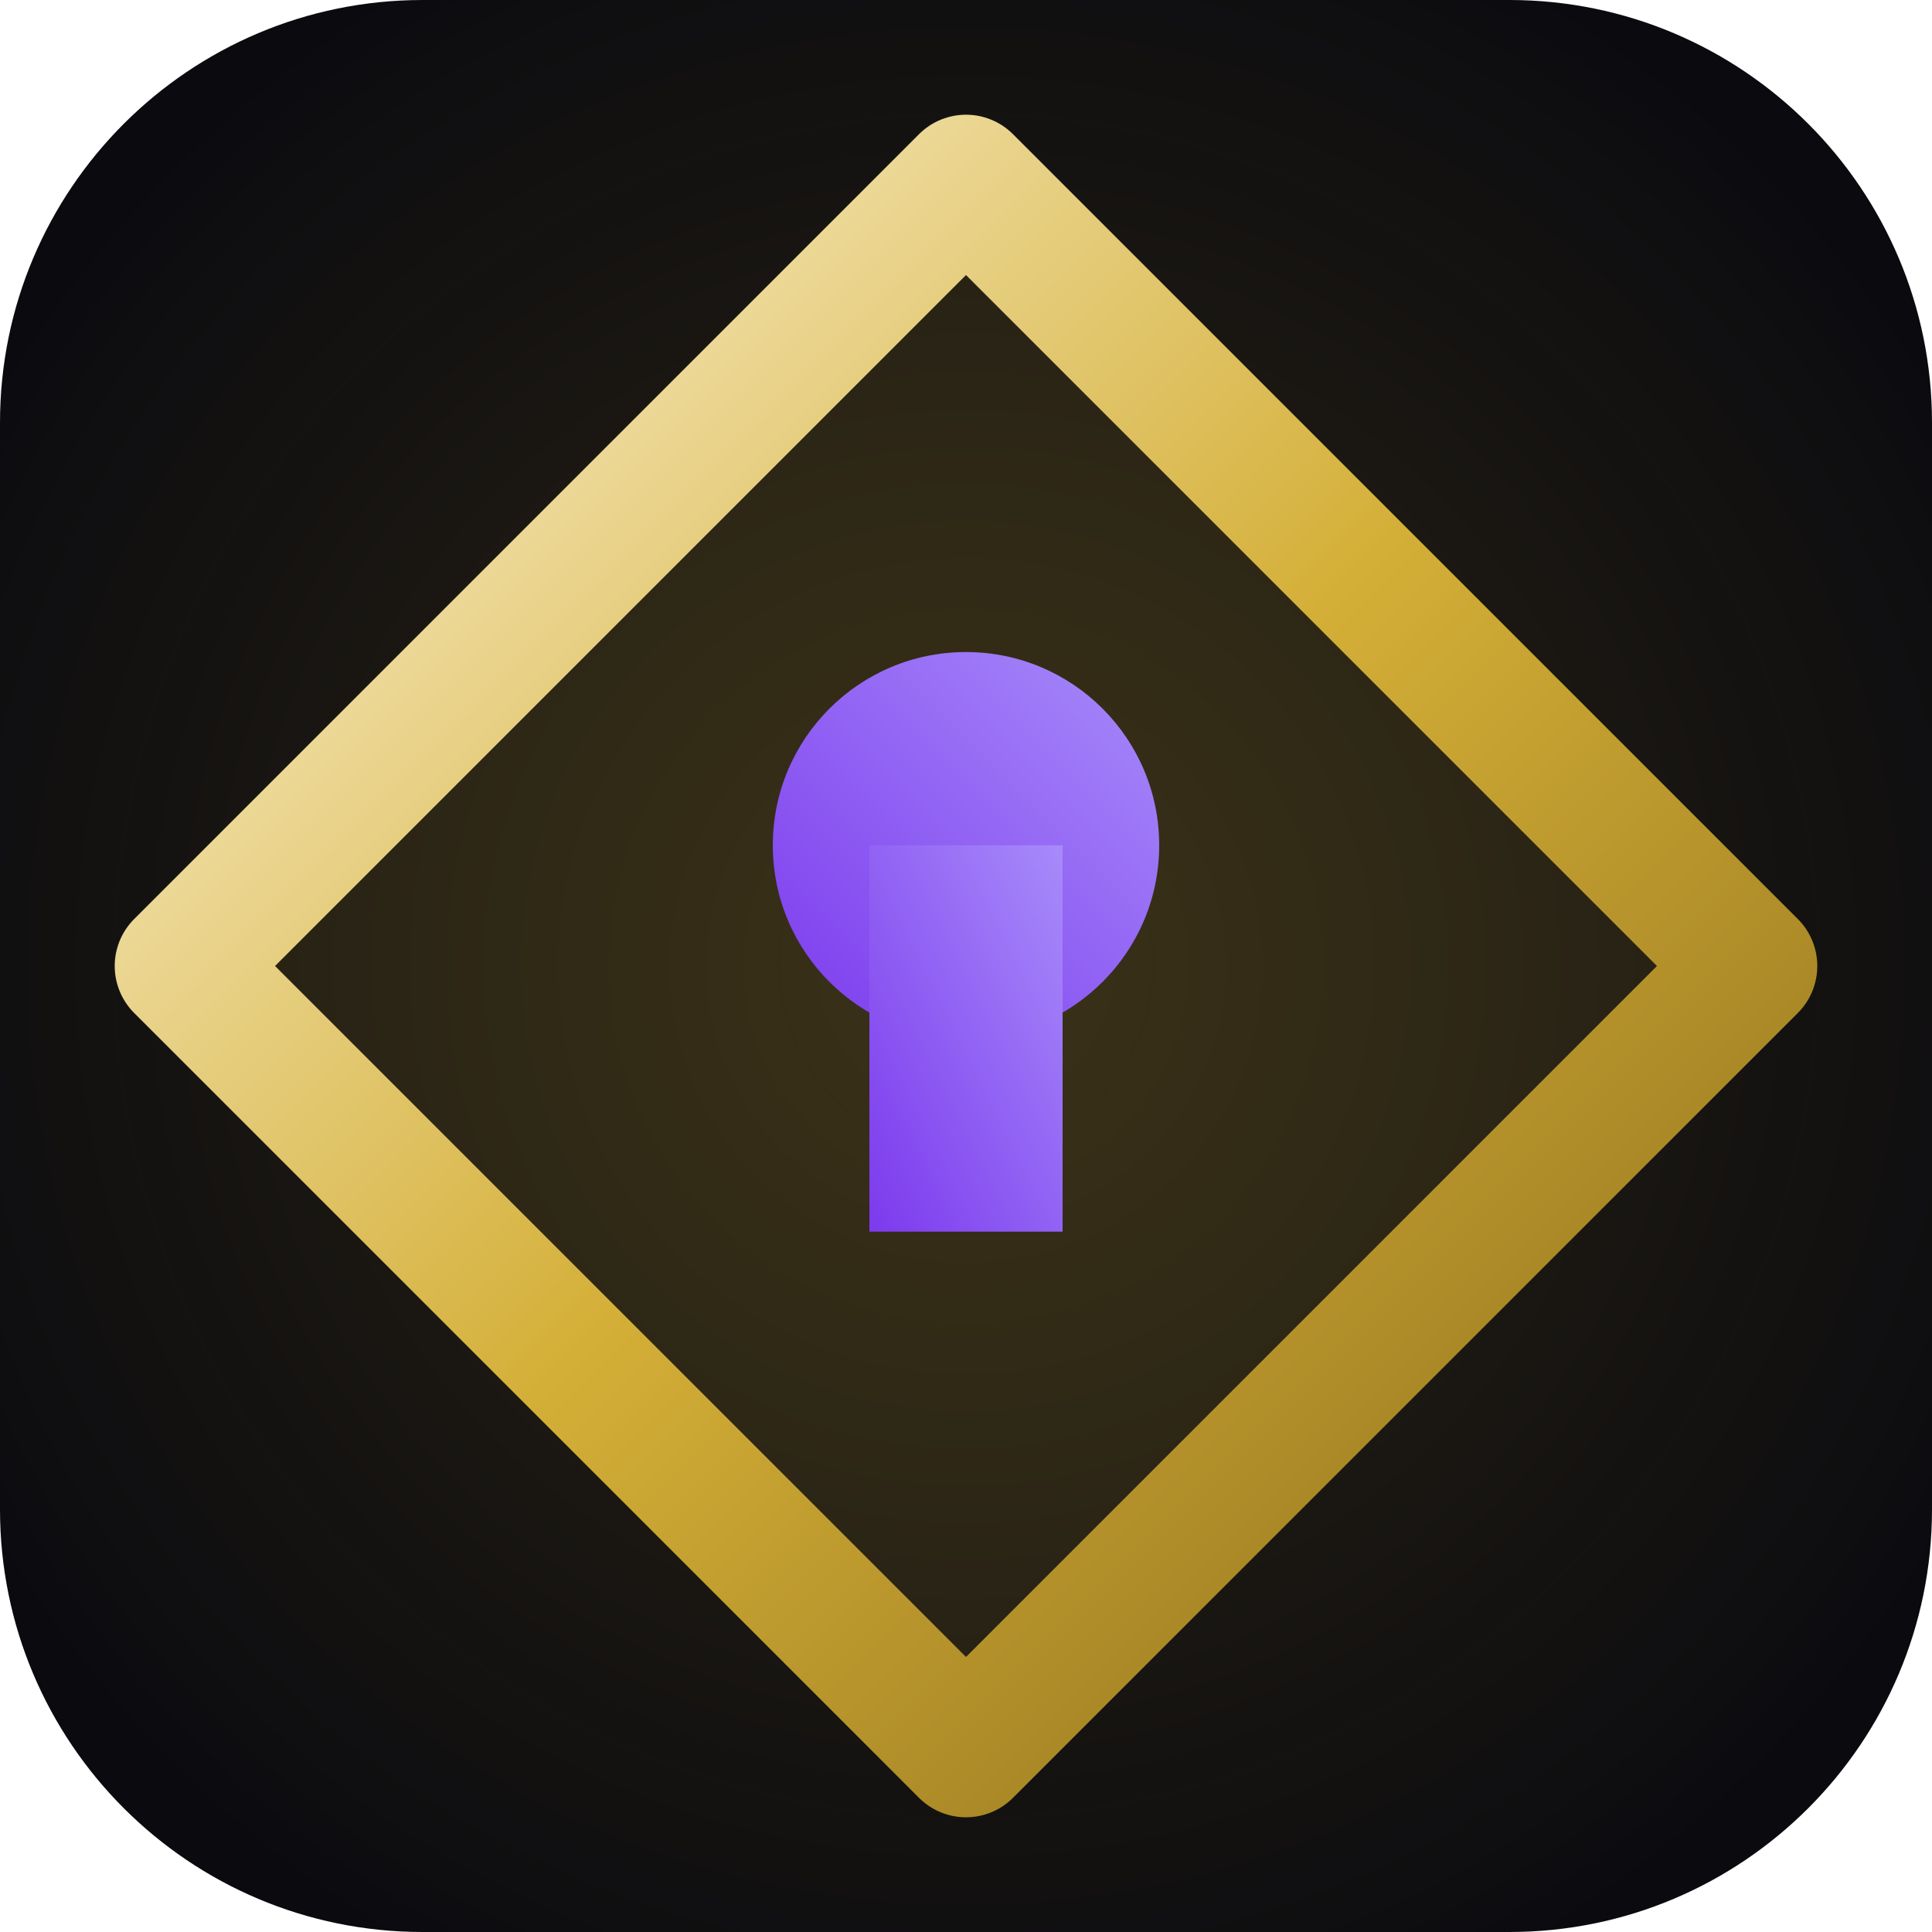
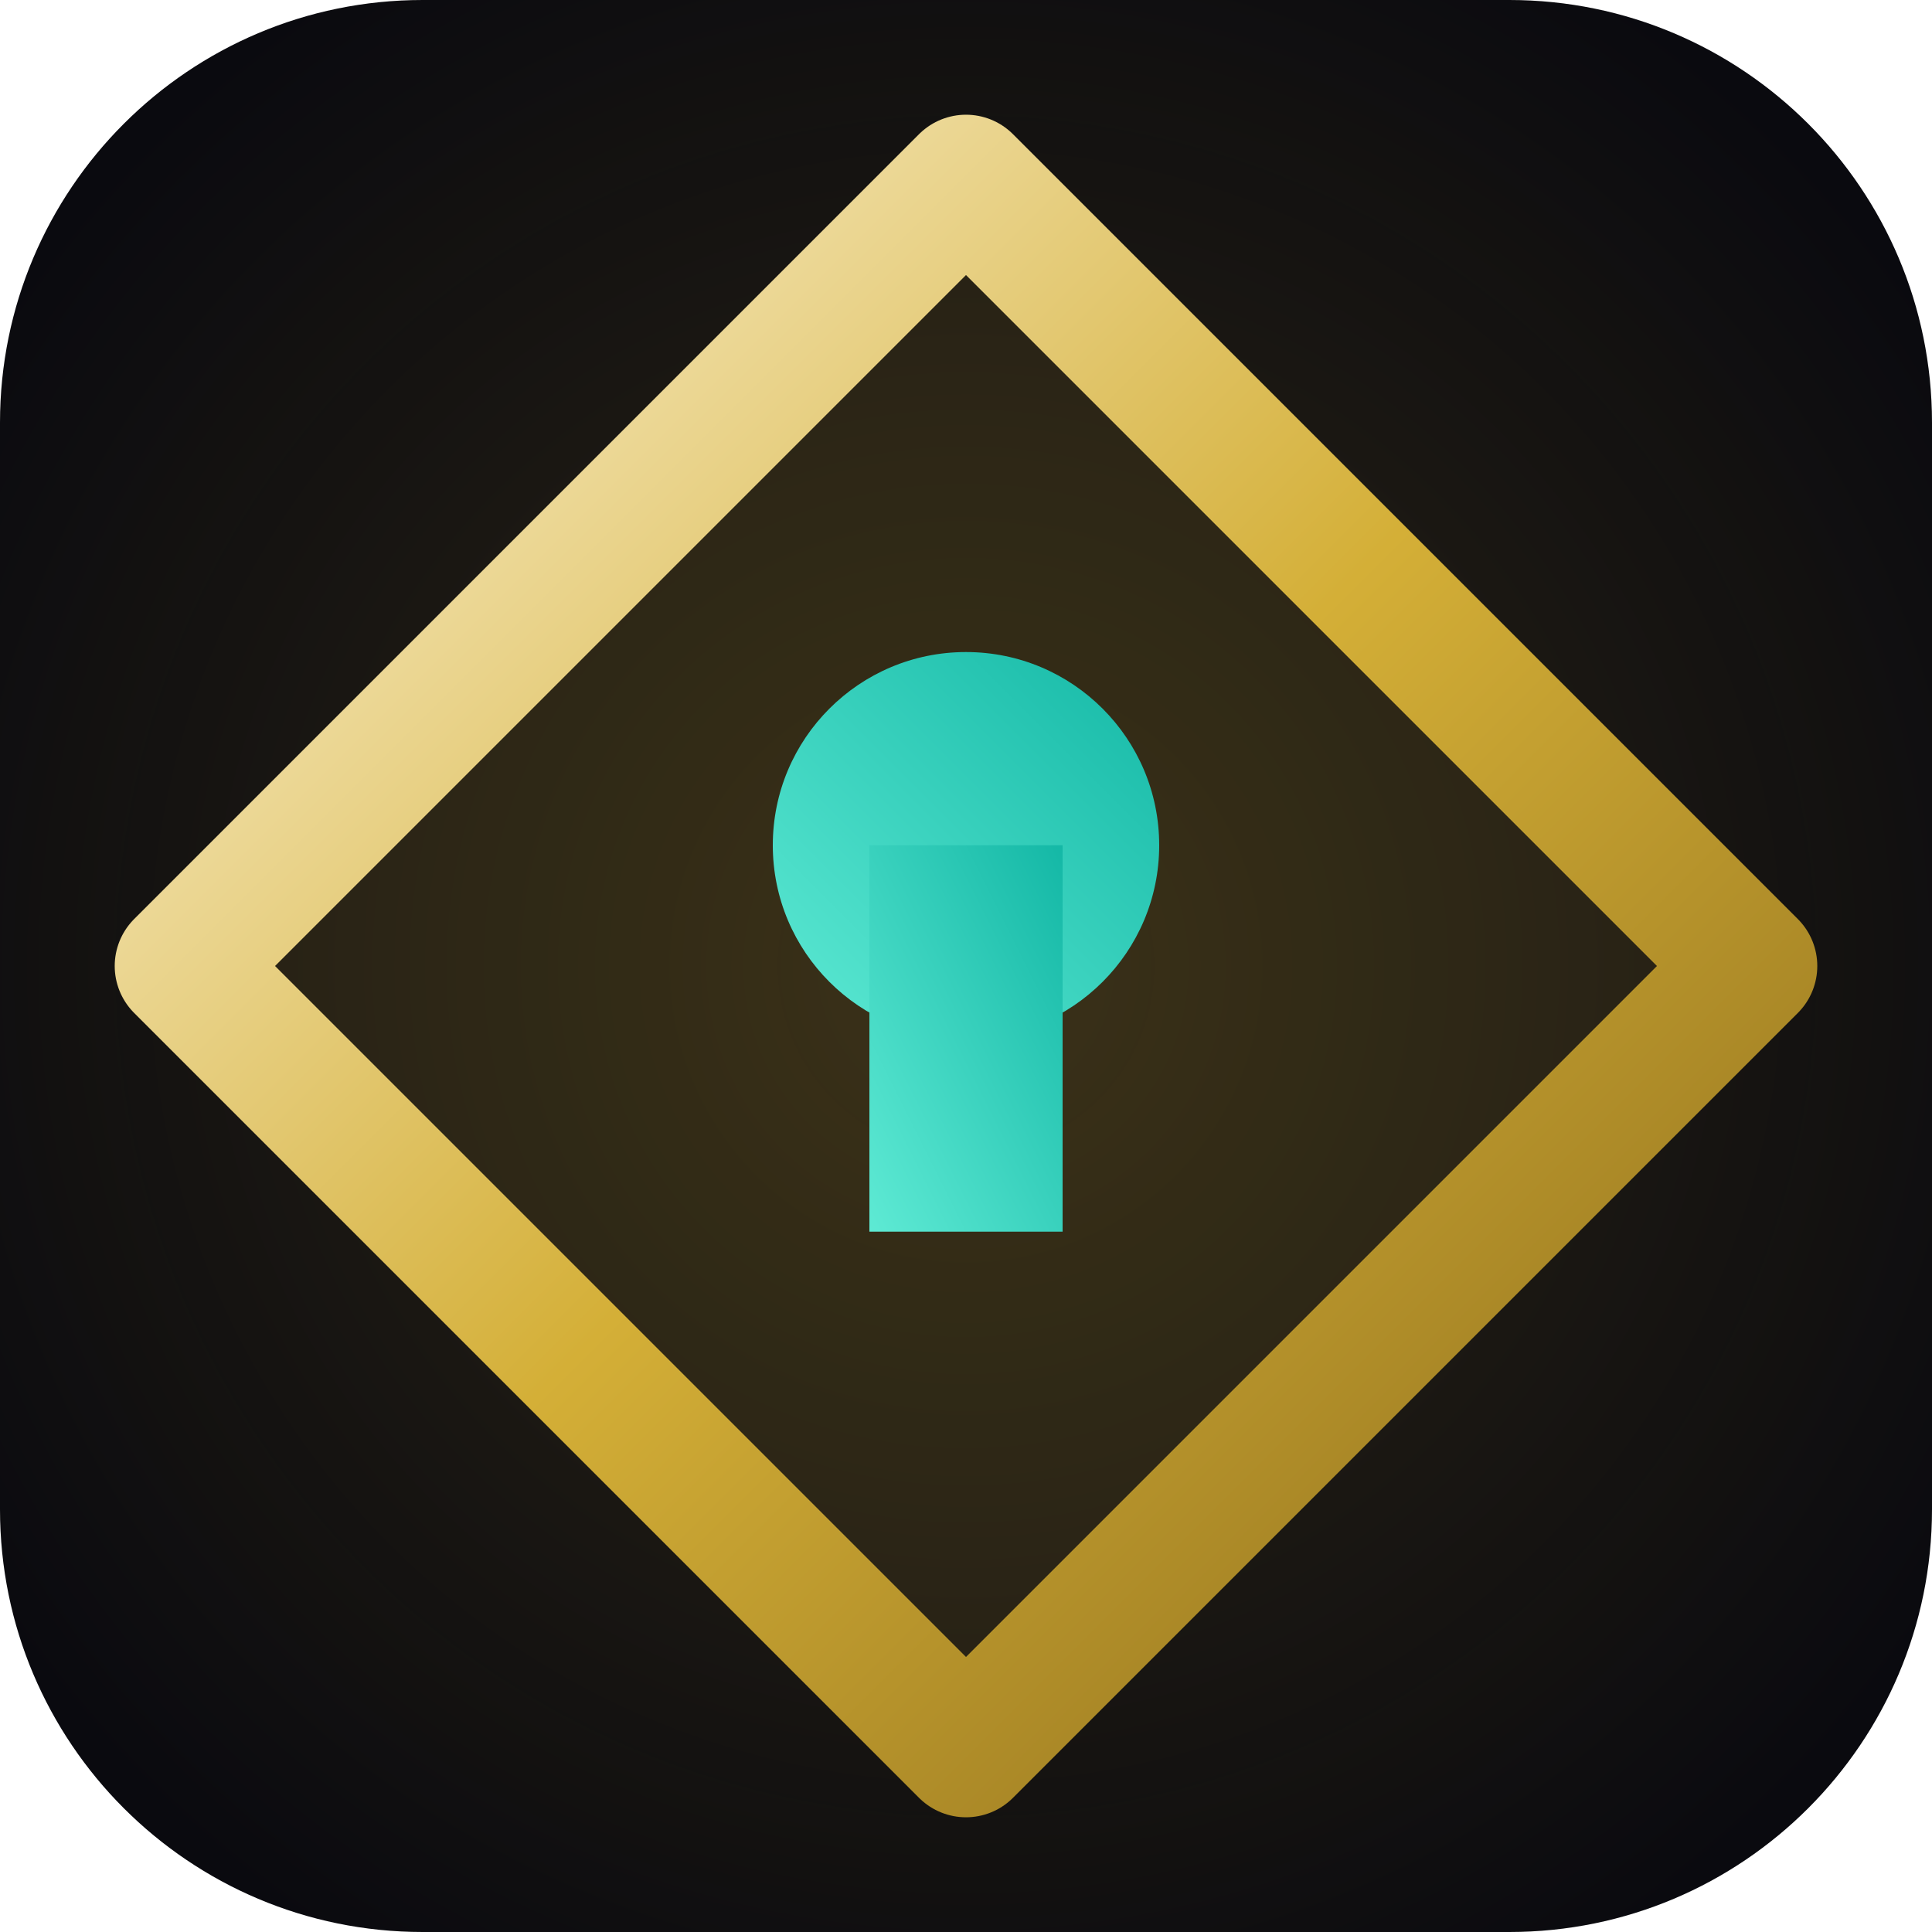
<svg xmlns="http://www.w3.org/2000/svg" viewBox="0 0 32 32">
  <defs>
    <linearGradient id="gold" x1="0" x2="1" y1="0" y2="1">
      <stop offset="0" stop-color="#FFF8E1" />
      <stop offset="0.5" stop-color="#D4AF37" />
      <stop offset="1" stop-color="#8A6A1A" />
    </linearGradient>
-     <linearGradient id="violet" x1="0" x2="1" y1="1" y2="0">
-       <stop offset="0" stop-color="#7C3AED" />
-       <stop offset="1" stop-color="#A78BFA" />
+     <linearGradient id="signal" x1="0" x2="1" y1="1" y2="0">
+       <stop offset="0" stop-color="#5EEAD4" />
+       <stop offset="1" stop-color="#14B8A6" />
    </linearGradient>
    <radialGradient id="glow" cx="0.5" cy="0.5" r="0.6">
      <stop offset="0" stop-color="rgba(212,175,55,0.18)" />
      <stop offset="1" stop-color="rgba(212,175,55,0)" />
    </radialGradient>
  </defs>
  <rect width="32" height="32" rx="7" fill="#0A0A0F" />
  <rect width="32" height="32" rx="7" fill="url(#glow)" />
  <path d="M16 3 L29 16 L16 29 L3 16 Z" stroke="url(#gold)" stroke-width="2.2" stroke-linejoin="round" fill="rgba(212,175,55,0.08)" />
-   <circle cx="16" cy="14" r="3.2" fill="url(#violet)" />
-   <rect x="14.4" y="14" width="3.2" height="6.4" fill="url(#violet)" />
+   <circle cx="16" cy="14" r="3.2" fill="url(#signal)" />
+   <rect x="14.4" y="14" width="3.2" height="6.4" fill="url(#signal)" />
</svg>
